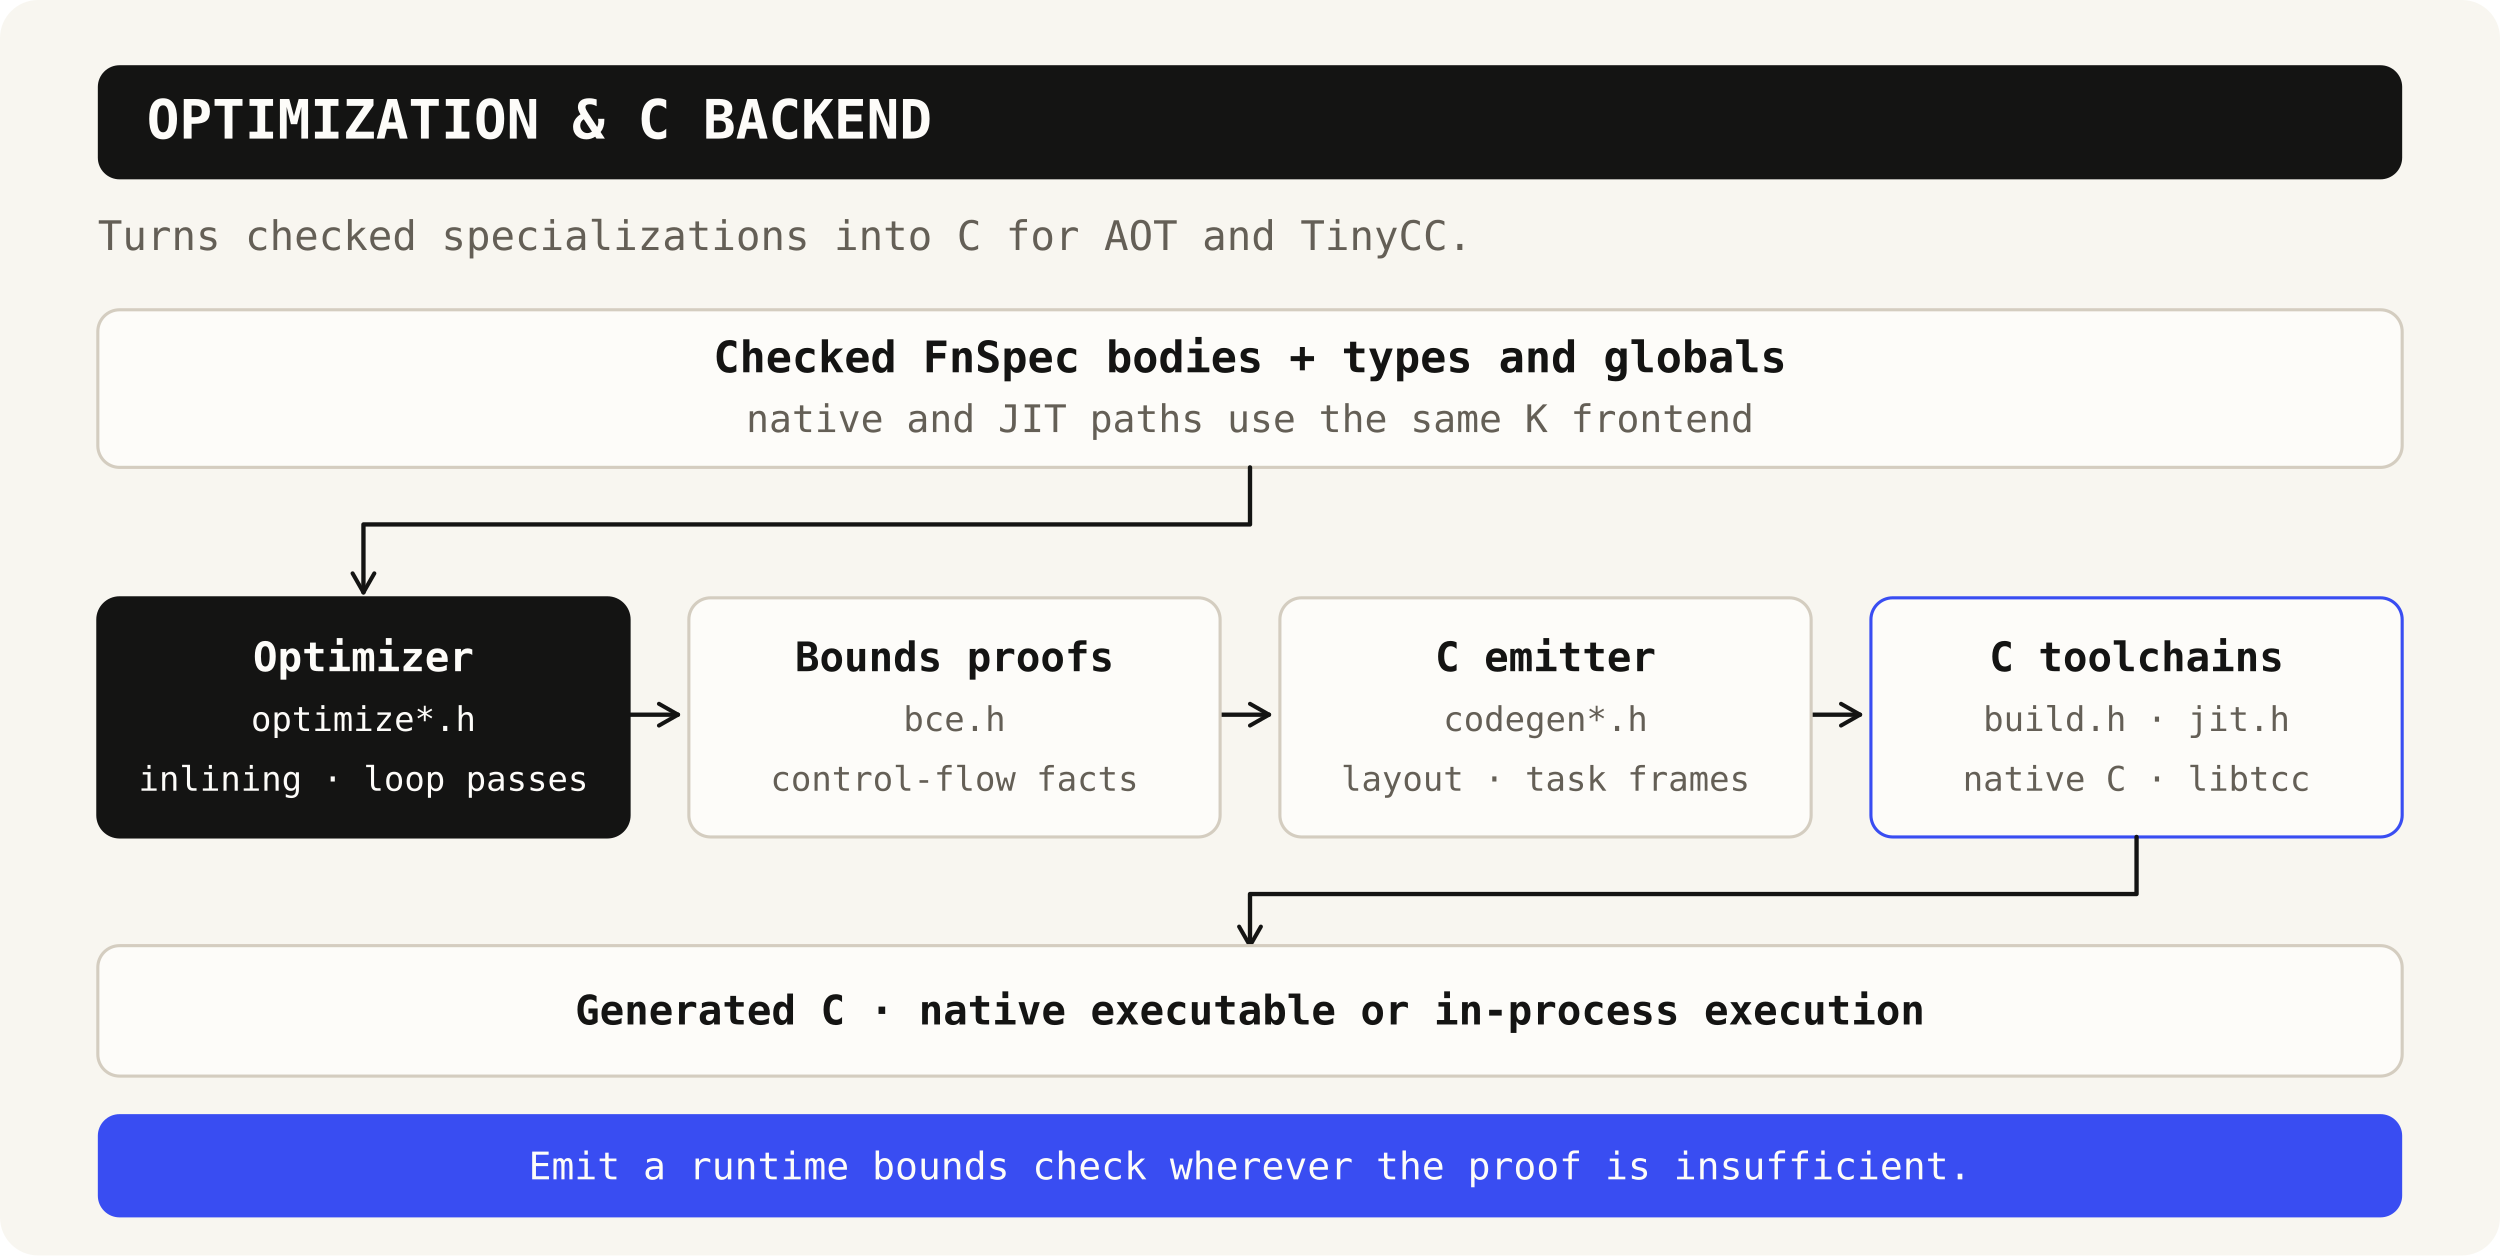
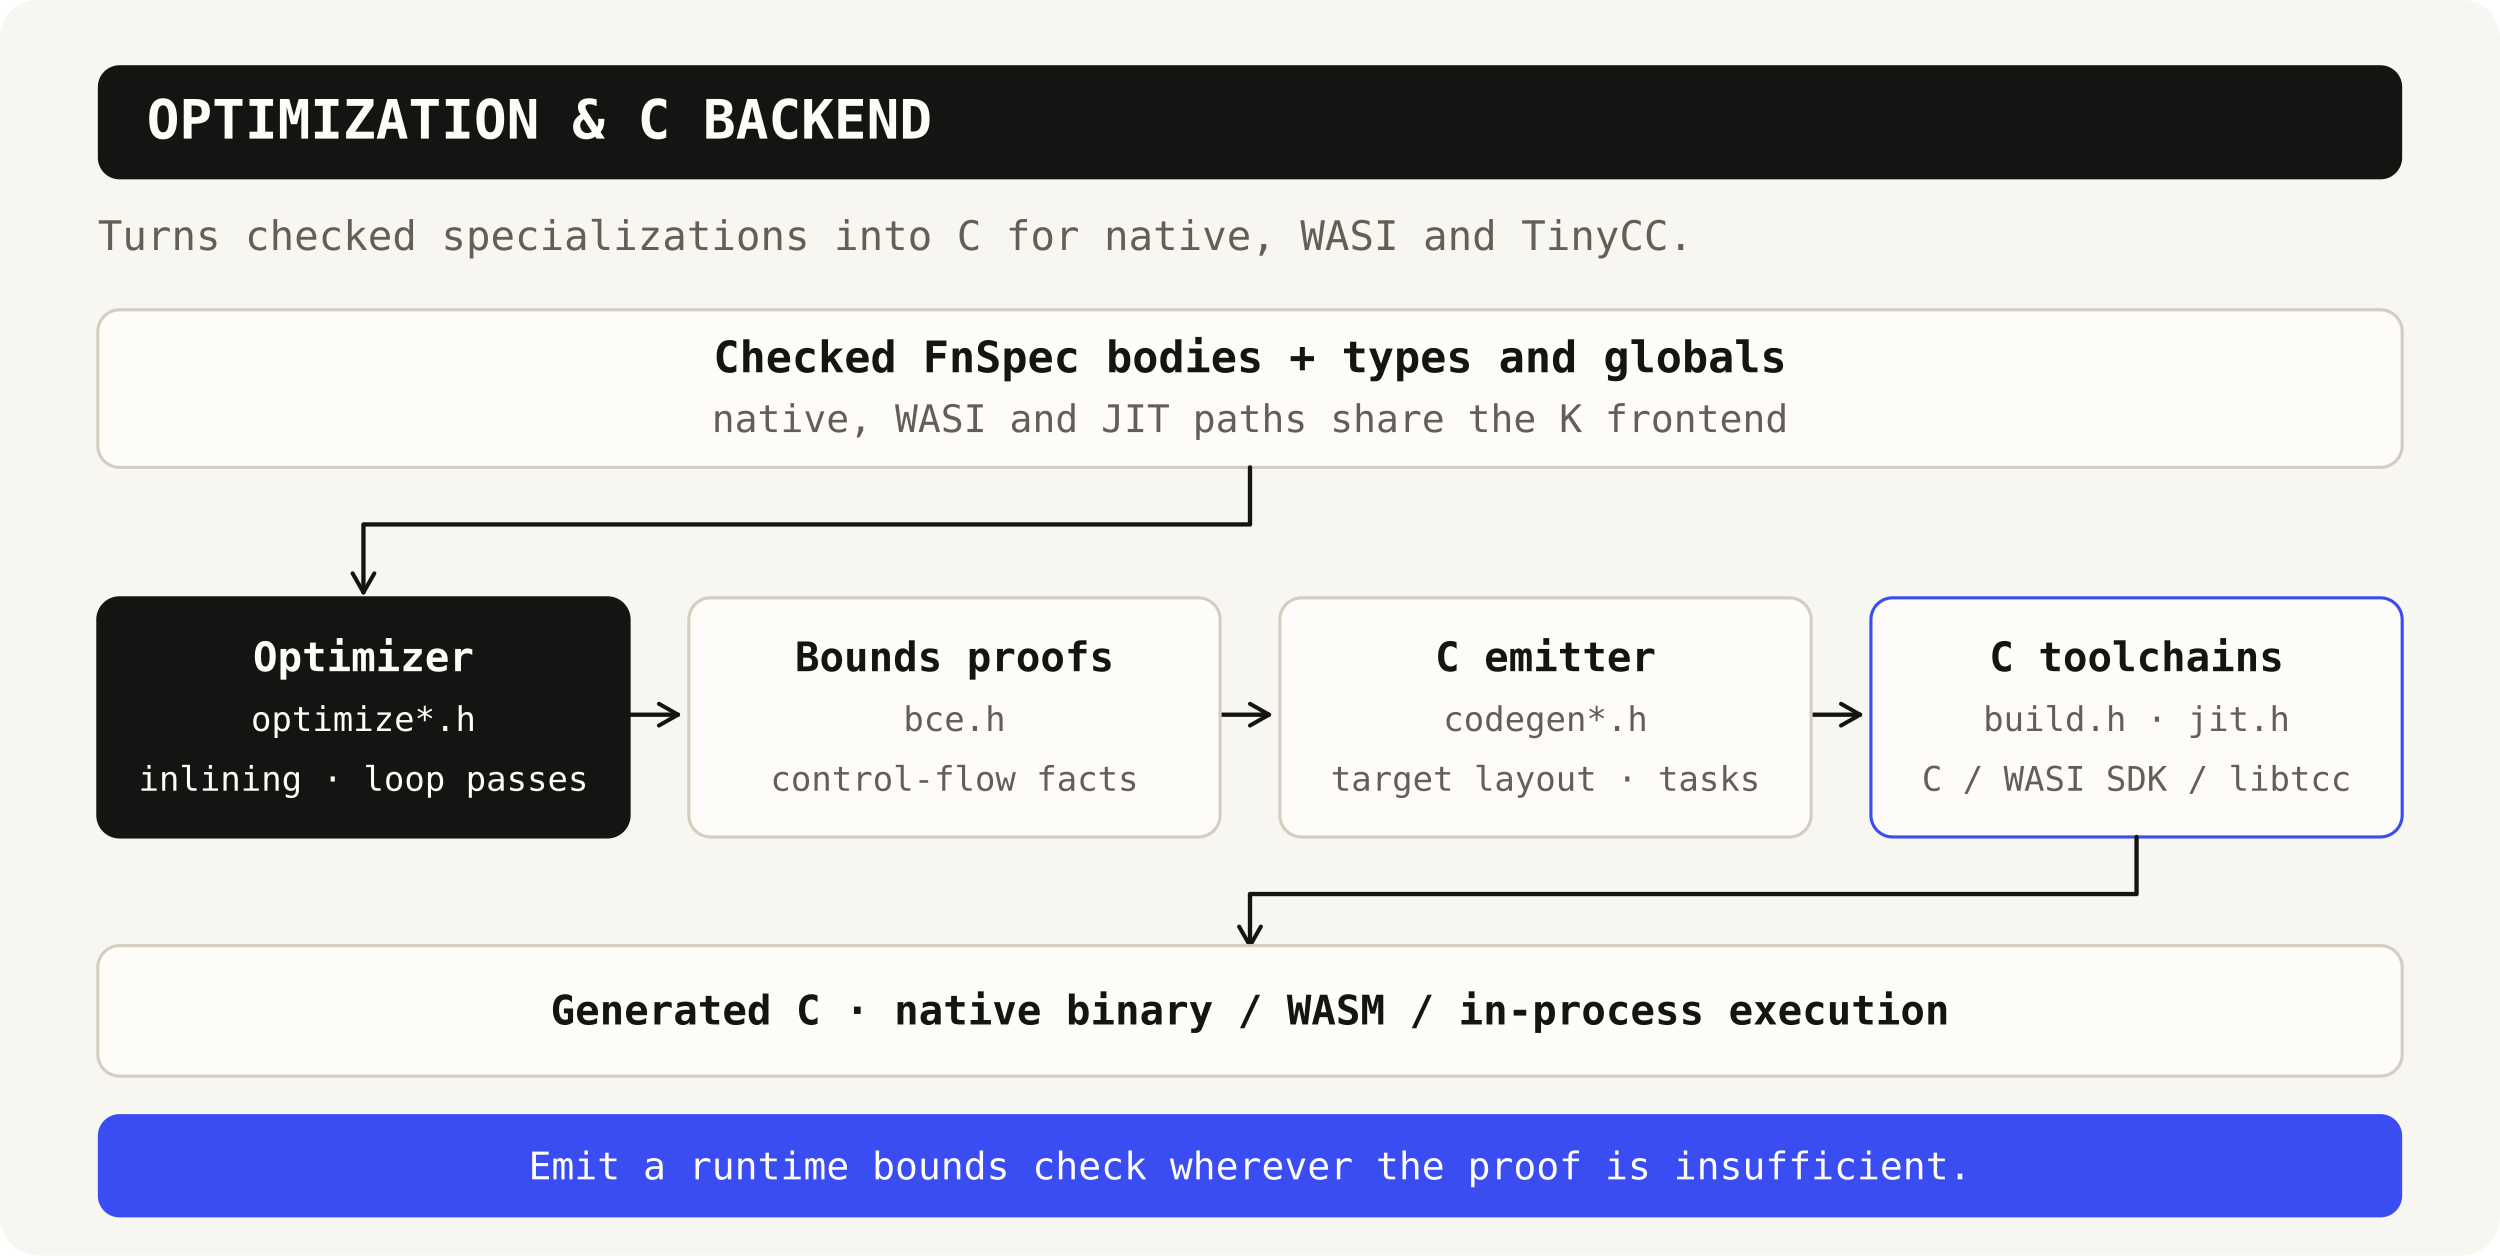
<svg xmlns="http://www.w3.org/2000/svg" width="920" height="462" viewBox="0 0 920 462" role="img" aria-labelledby="title description">
  <rect width="920" height="462" rx="14" fill="#F8F6F0" />
  <g font-family="Menlo, SFMono-Regular, Consolas, monospace">
    <rect x="36" y="24" width="848" height="42" rx="8" fill="#141413" stroke="none" stroke-width="1.15" />
    <text x="54" y="51" fill="#FDFCF9" font-size="20" text-anchor="start" font-weight="700">OPTIMIZATION &amp; C BACKEND</text>
-     <text x="36" y="92" fill="#645F56" font-size="15" text-anchor="start">Turns checked specializations into C for AOT and TinyCC.</text>
+     <text x="36" y="92" fill="#645F56" font-size="15" text-anchor="start">Turns checked specializations into C for native, WASI and TinyCC.</text>
    <g>
      <rect x="36" y="114" width="848" height="58" rx="8" fill="#FDFCF9" stroke="#D4CDC0" stroke-width="1.15" />
      <text x="460.0" y="137.0" fill="#141413" font-size="16" text-anchor="middle" font-weight="700">Checked FnSpec bodies + types and globals</text>
-       <text x="460.0" y="159.0" fill="#645F56" font-size="14" text-anchor="middle">native and JIT paths use the same K frontend</text>
+       <text x="460.0" y="159.0" fill="#645F56" font-size="14" text-anchor="middle">native, WASI and JIT paths share the K frontend</text>
    </g>
    <path d="M460 172V193H133.75V218" fill="none" stroke="#141413" stroke-width="1.6" stroke-linecap="round" stroke-linejoin="round" />
    <polyline points="129.75,211 133.75,218 137.75,211" fill="none" stroke="#141413" stroke-width="1.5" stroke-linecap="round" stroke-linejoin="round" />
    <path d="M231.5 263H249.5" fill="none" stroke="#141413" stroke-width="1.6" stroke-linecap="round" stroke-linejoin="round" />
    <polyline points="242.5,267 249.5,263 242.5,259" fill="none" stroke="#141413" stroke-width="1.5" stroke-linecap="round" stroke-linejoin="round" />
    <g>
      <rect x="36.0" y="220" width="195.5" height="88" rx="8" fill="#141413" stroke="#141413" stroke-width="1.15" />
      <text x="133.75" y="247.0" fill="#FDFCF9" font-size="15" text-anchor="middle" font-weight="700">Optimizer</text>
      <text x="133.75" y="269.0" fill="#FDFCF9" font-size="12.5" text-anchor="middle">optimize*.h</text>
      <text x="133.75" y="291.0" fill="#FDFCF9" font-size="12.5" text-anchor="middle">inlining · loop passes</text>
    </g>
    <path d="M449.0 263H467.0" fill="none" stroke="#141413" stroke-width="1.6" stroke-linecap="round" stroke-linejoin="round" />
    <polyline points="460,267 467,263 460,259" fill="none" stroke="#141413" stroke-width="1.5" stroke-linecap="round" stroke-linejoin="round" />
    <g>
      <rect x="253.5" y="220" width="195.5" height="88" rx="8" fill="#FDFCF9" stroke="#D4CDC0" stroke-width="1.15" />
      <text x="351.25" y="247.0" fill="#141413" font-size="15" text-anchor="middle" font-weight="700">Bounds proofs</text>
      <text x="351.25" y="269.0" fill="#645F56" font-size="12.5" text-anchor="middle">bce.h</text>
      <text x="351.25" y="291.0" fill="#645F56" font-size="12.5" text-anchor="middle">control-flow facts</text>
    </g>
    <path d="M666.5 263H684.5" fill="none" stroke="#141413" stroke-width="1.6" stroke-linecap="round" stroke-linejoin="round" />
    <polyline points="677.5,267 684.5,263 677.5,259" fill="none" stroke="#141413" stroke-width="1.5" stroke-linecap="round" stroke-linejoin="round" />
    <g>
      <rect x="471.0" y="220" width="195.5" height="88" rx="8" fill="#FDFCF9" stroke="#D4CDC0" stroke-width="1.15" />
      <text x="568.75" y="247.0" fill="#141413" font-size="15" text-anchor="middle" font-weight="700">C emitter</text>
      <text x="568.75" y="269.0" fill="#645F56" font-size="12.5" text-anchor="middle">codegen*.h</text>
-       <text x="568.75" y="291.0" fill="#645F56" font-size="12.5" text-anchor="middle">layout · task frames</text>
+       <text x="568.75" y="291.0" fill="#645F56" font-size="12.5" text-anchor="middle">target layout · tasks</text>
    </g>
    <g>
      <rect x="688.5" y="220" width="195.5" height="88" rx="8" fill="#FDFCF9" stroke="#394DF2" stroke-width="1.15" />
      <text x="786.25" y="247.0" fill="#141413" font-size="15" text-anchor="middle" font-weight="700">C toolchains</text>
      <text x="786.25" y="269.0" fill="#645F56" font-size="12.5" text-anchor="middle">build.h · jit.h</text>
-       <text x="786.25" y="291.0" fill="#645F56" font-size="12.5" text-anchor="middle">native C · libtcc</text>
+       <text x="786.25" y="291.0" fill="#645F56" font-size="12.5" text-anchor="middle">C / WASI SDK / libtcc</text>
    </g>
    <path d="M786.25 308V329H460V348" fill="none" stroke="#141413" stroke-width="1.6" stroke-linecap="round" stroke-linejoin="round" />
    <polyline points="456,341 460,348 464,341" fill="none" stroke="#141413" stroke-width="1.5" stroke-linecap="round" stroke-linejoin="round" />
    <g>
      <rect x="36" y="348" width="848" height="48" rx="8" fill="#FDFCF9" stroke="#D4CDC0" stroke-width="1.15" />
-       <text x="460.0" y="377.0" fill="#141413" font-size="15" text-anchor="middle" font-weight="700">Generated C · native executable or in-process execution</text>
+       <text x="460.0" y="377.0" fill="#141413" font-size="15" text-anchor="middle" font-weight="700">Generated C · native binary / WASM / in-process execution</text>
    </g>
    <rect x="36" y="410" width="848" height="38" rx="8" fill="#394DF2" stroke="none" stroke-width="1.15" />
    <text x="460.0" y="434" fill="#FDFCF9" font-size="14" text-anchor="middle">Emit a runtime bounds check wherever the proof is insufficient.</text>
  </g>
</svg>
